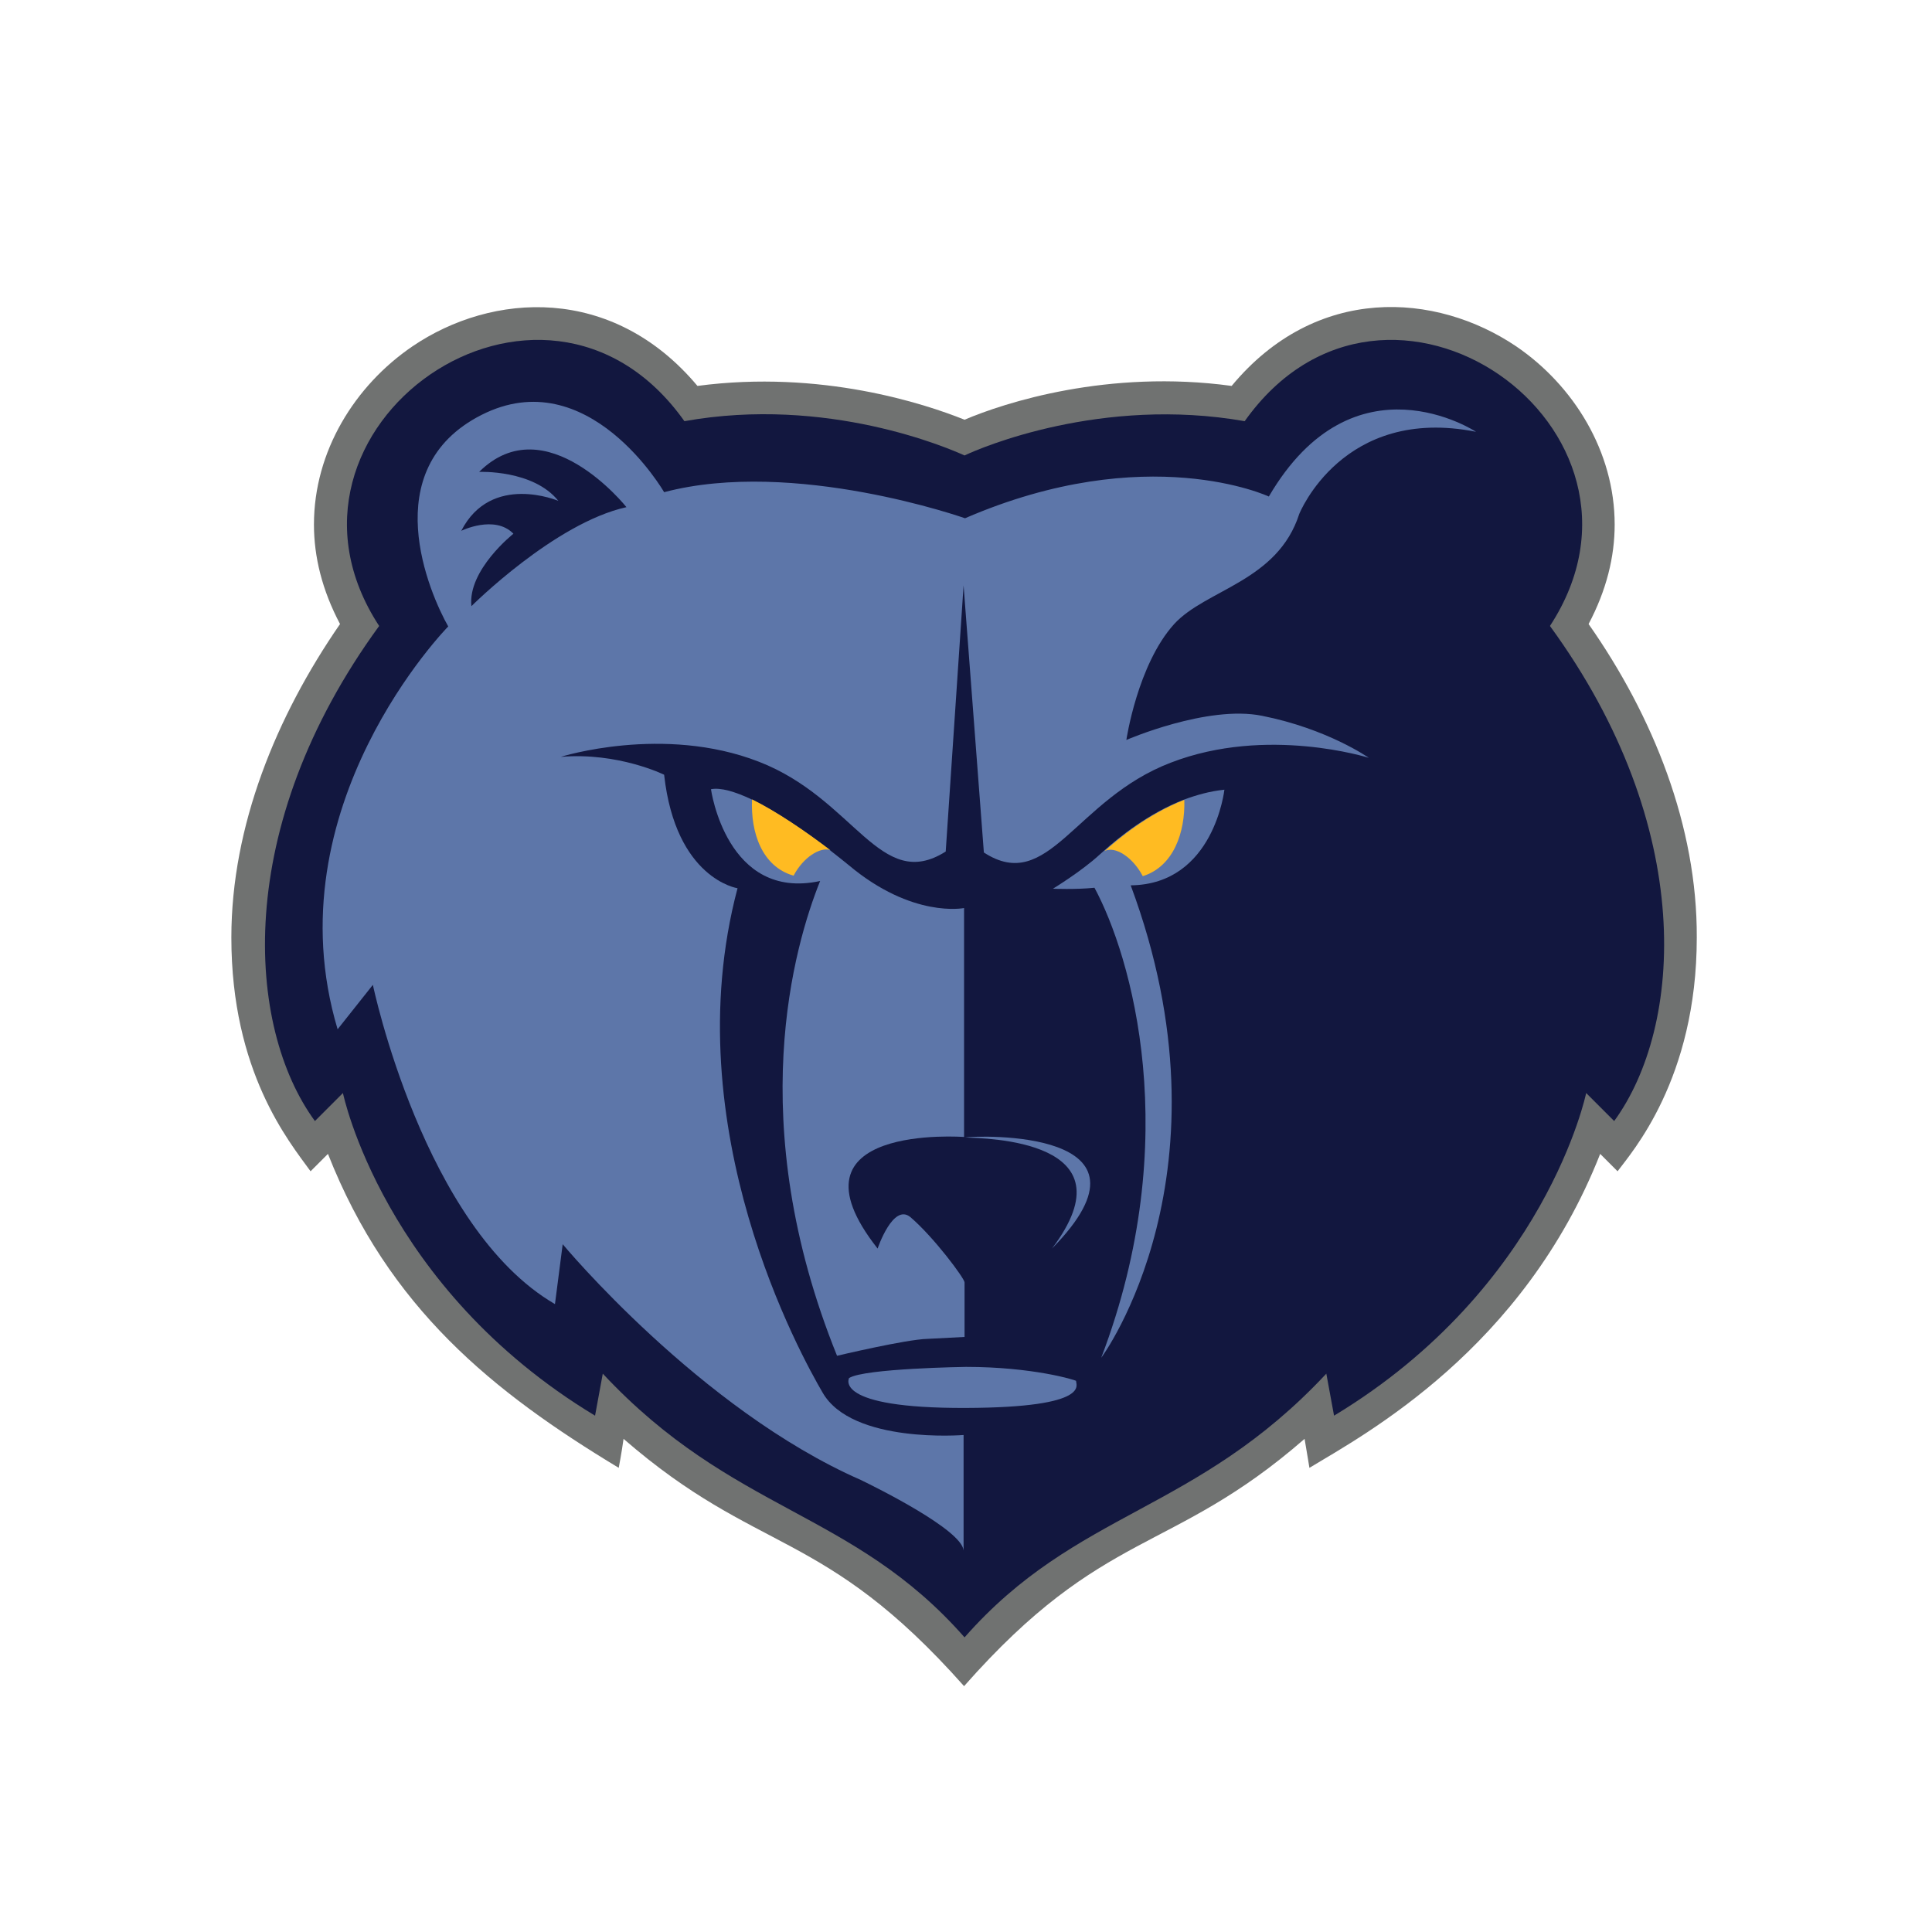
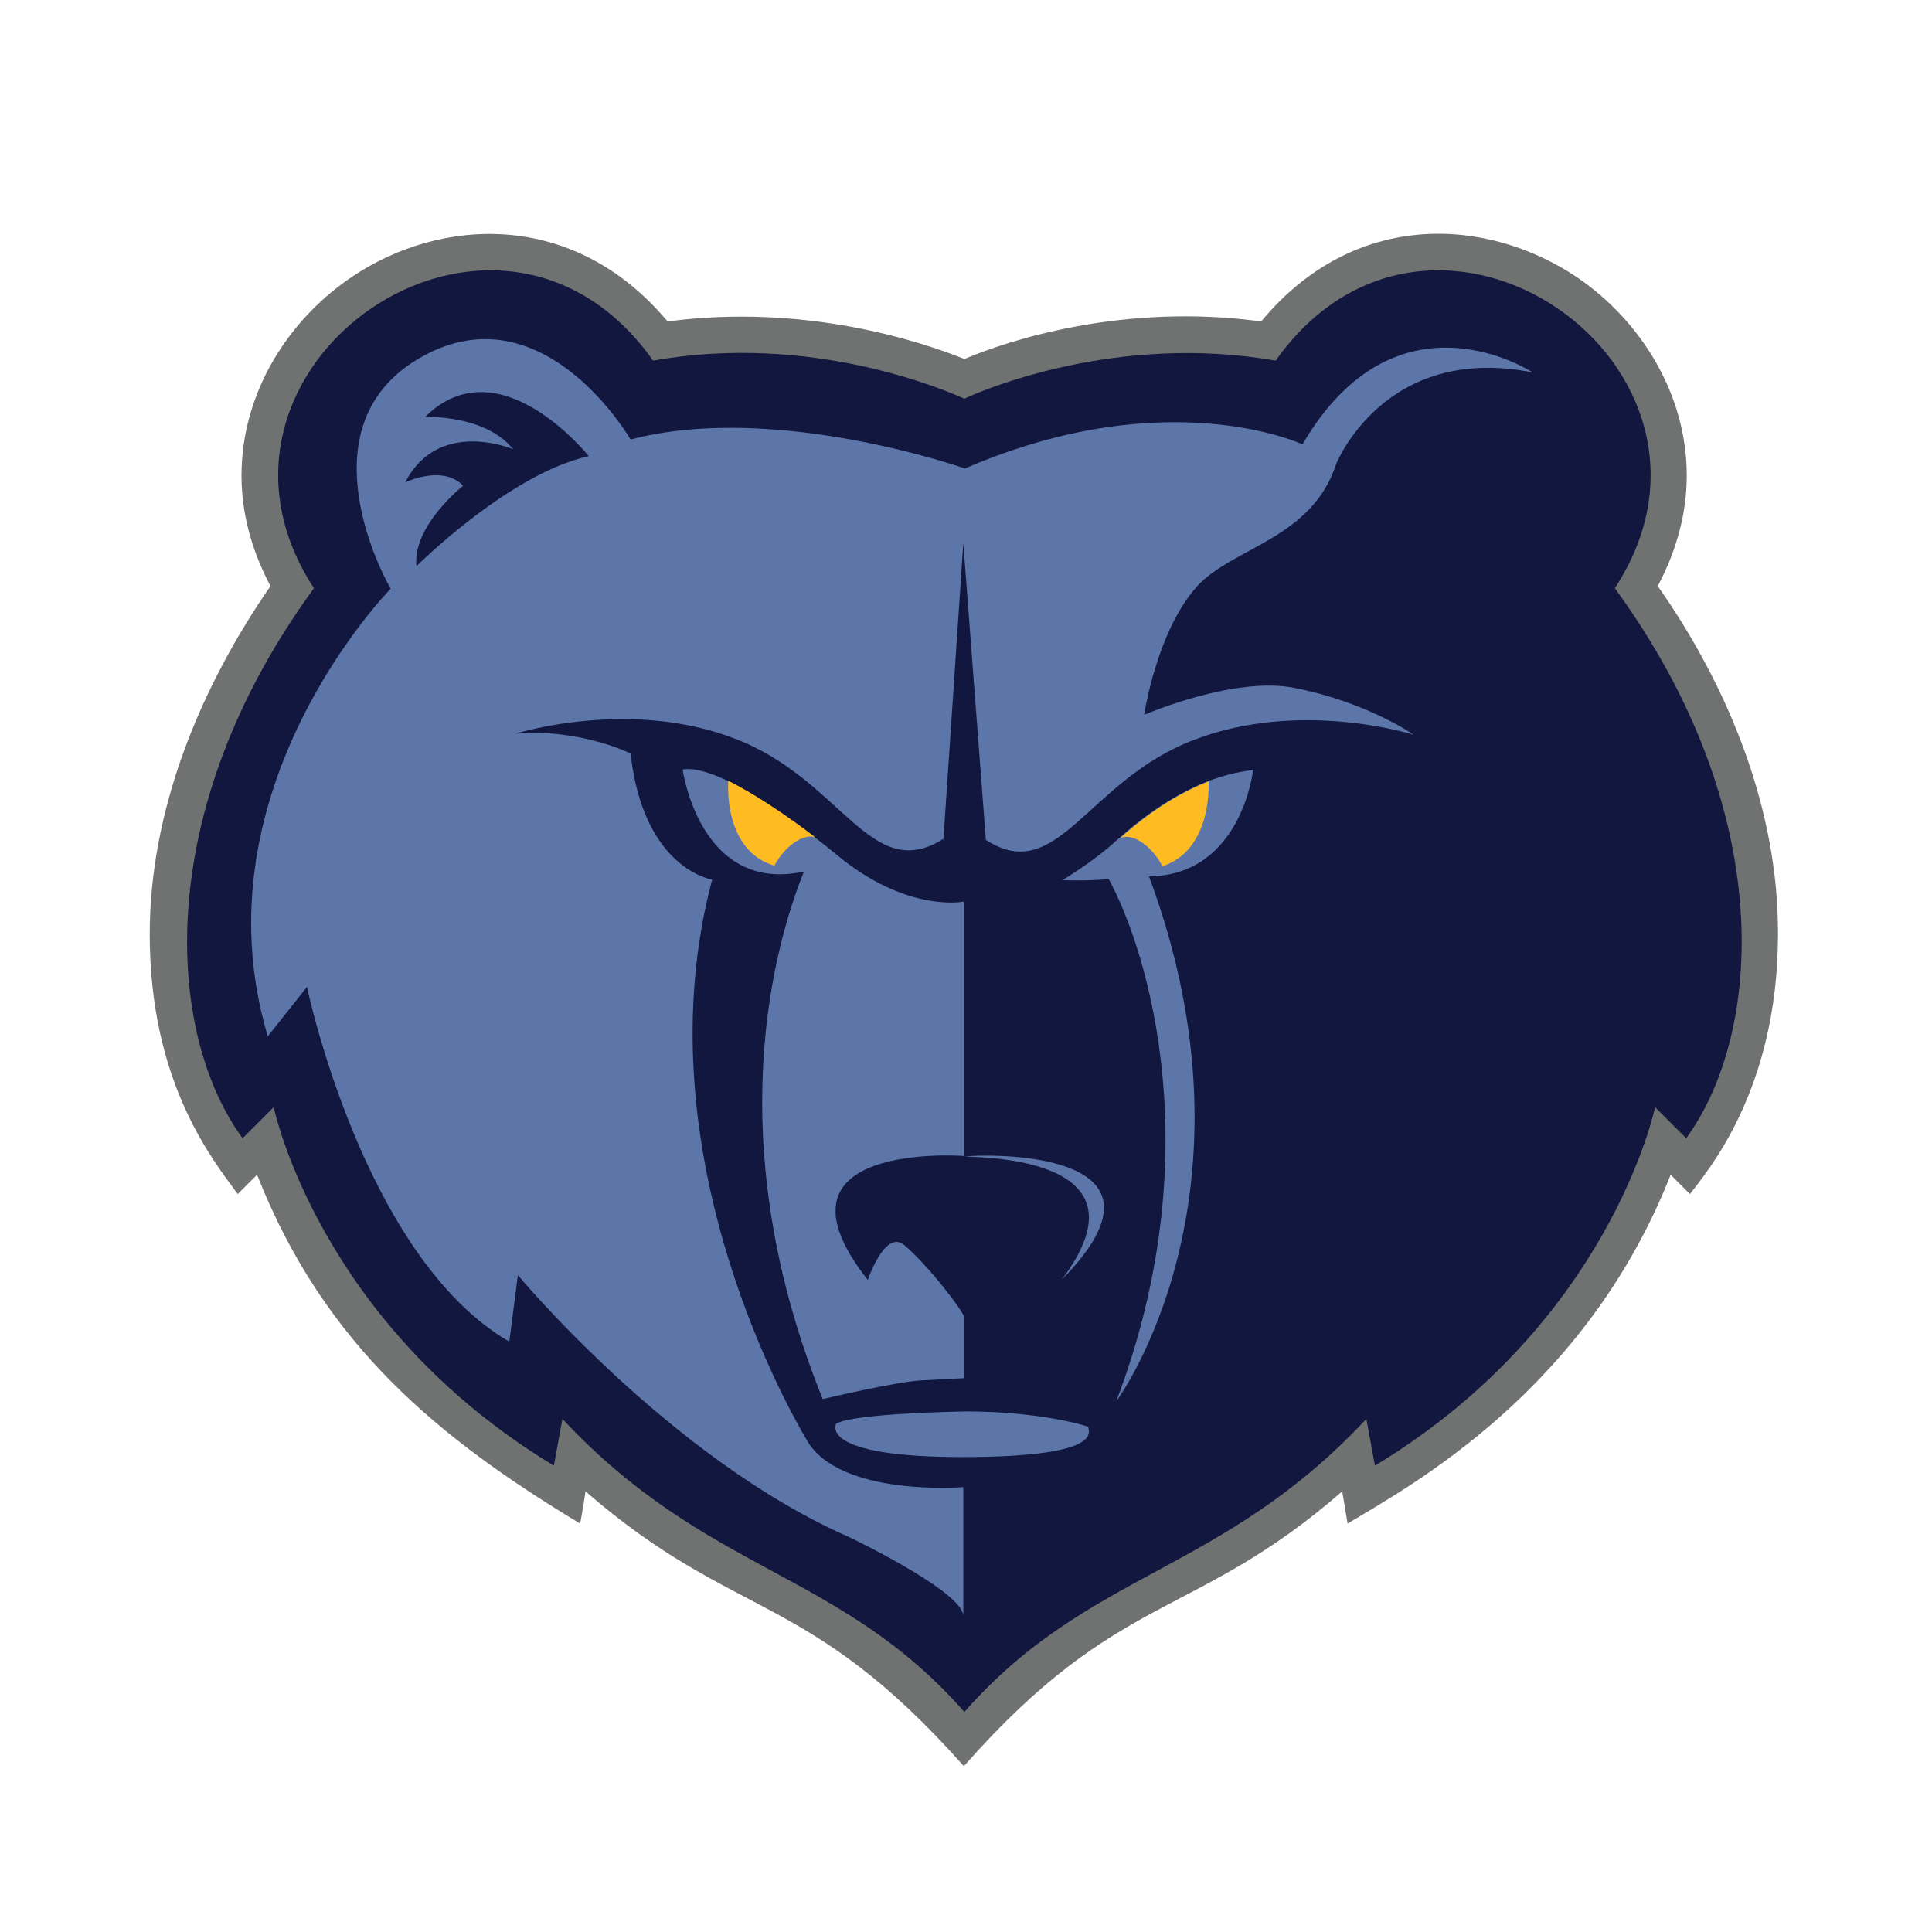
- <svg xmlns="http://www.w3.org/2000/svg" version="1.1" id="Layer_1" x="0px" y="0px" viewBox="0 0 400 400" style="enable-background:new 0 0 400 400;" xml:space="preserve">
+ <svg xmlns="http://www.w3.org/2000/svg" data-sfandom-renewal="20261009" shape-rendering="geometricPrecision" preserveAspectRatio="xMidYMid meet" version="1.1" id="Layer_1" x="0px" y="0px" viewBox="20 20 360 360" style="enable-background:new 0 0 400 400;" xml:space="preserve">
  <style type="text/css">
	.st0{fill:#707271;}
	.st1{fill:#12173F;}
	.st2{fill:#5D76A9;}
	.st3{fill:#FFBB22;}
</style>
  <g>
    <path class="st0" d="M328.9,129.2c3.7-7,5.4-13.9,5.4-20.6c0-15.1-8.5-28.8-20.4-36.9c-16.6-11.2-41.4-12.9-58.9,8.2   c-25.6-3.5-47.1,3.5-55.3,7c-8.2-3.3-29.7-10.4-55.3-7c-17.6-21-42.5-19.4-59-8.2c-11.9,8.1-20.4,21.7-20.4,36.9   c0,6.7,1.7,13.6,5.4,20.6c-13.2,19.1-22.5,41.8-22.5,64.9c0,27.8,11.9,42.2,16.4,48.4c0,0,1.9-1.9,3.6-3.6   c12.6,32,34.2,49.3,60.2,65c0,0,0.6-3.1,1-6c28,24.3,41.3,18.3,70.5,51.2c29-32.9,42.8-27.1,70.5-51.2c0.5,2.9,1,6,1,6   c11.6-7,44.3-24.6,60.2-65c1.6,1.6,3.6,3.6,3.6,3.6c2.8-3.8,16.4-19,16.4-48.4C351.4,171.1,342.3,148.3,328.9,129.2" />
    <path class="st1" d="M320.9,129.6c26.8-41-33.9-83.7-63.2-42.4c-29.6-5.2-54.7,5.5-58,7.1c-3.3-1.5-28.4-12.4-58-7.1   c-29.3-41.3-90,1.4-63.2,42.4C48,171.4,51,212.7,65.2,232.1l5.8-5.8c0,0,8.3,40.3,52.2,66.8l1.6-8.7c27,28.9,51.7,28.2,74.9,54.6   c23.2-26.4,47.9-25.7,74.9-54.6l1.6,8.7c43.9-26.5,52.2-66.8,52.2-66.8l5.8,5.8C348.4,212.6,351.4,171.4,320.9,129.6" />
    <path class="st2" d="M200,283c0,0-21,0.3-24.2,2.3c0,0-3.6,6.3,24.2,6.2c26.5-0.1,22.6-5,22.8-5.6C222.6,285.7,213.8,283,200,283" />
    <path class="st2" d="M181.7,258.5c0,0,3.2-9.5,6.8-6.5c4.9,4.2,11.2,12.7,11.2,13.5v11.3l-7.7,0.4c-4.4,0.1-18.7,3.5-18.7,3.5   c-19.6-48.5-8.8-85.1-3.5-98.3c-19.4,4.2-22.6-19-22.6-19c2-0.4,5,0.5,8.4,2.1c5.1,2.5,11.3,6.7,16.2,10.5l0,0   c1.4,1.1,2.8,2.2,3.9,3.1c13.2,11.1,23.9,8.9,23.9,8.9v47.4C199.7,235.4,161.2,232.5,181.7,258.5" />
    <path class="st2" d="M217.8,258.5c24.5-24.9-15.5-23.4-18-23C203.9,235.7,234.9,235.9,217.8,258.5" />
    <path class="st2" d="M234.1,183.3c22.1,59.4-5.9,97.6-6.1,97.8c17.3-45.4,6.2-83.2-1.4-97.3c-3.9,0.4-8.6,0.2-8.6,0.2   s5.9-3.6,9.6-7c0.3-0.3,0.6-0.5,0.9-0.8c3.1-2.8,9.1-7.7,16.5-10.6l0,0c2.7-1,5.5-1.8,8.5-2.1C253.5,163.4,251.4,183.1,234.1,183.3   " />
    <path class="st2" d="M269,106.4c0,0,9-22.5,36.6-17c0,0-25.3-16.7-42.9,13.4c0,0-25.2-11.8-62.9,4.5c0,0-35.4-12.5-62.3-5.4   c0,0-15.7-27.2-37.8-16S89,123,92.8,129.7c0,0-36.7,37.3-22.9,83.4l7.3-9.2c0,0,10.5,50.3,37.7,66.1l1.6-12.4   c0,0,28.4,34.2,61.7,48.8c3.1,1.5,20.9,10.3,21.3,14.6v-23.9c0,0-23.1,1.9-29.2-8.8c-4.2-7.2-30.8-54.7-17.6-104.4   c0,0-12.8-1.9-15.2-23.5c0,0-9.5-4.7-21.4-3.7c0,0,21.2-6.7,41,1c19.9,7.7,25.1,27.2,38.7,18.6l3.7-55.1l4.2,55.3   c13.4,8.7,18.8-11,38.7-18.6c19.9-7.7,41-1,41-1s-8.5-6-22.1-8.7c-11.3-2.3-28.1,5-28.1,5s2.3-15.6,9.9-24   C249.7,122,264.5,120.4,269,106.4z M97.6,125.5c-0.8-7.5,8.7-15,8.7-15c-3.9-4-10.8-0.6-10.8-0.6c6.2-12.1,20.1-6.2,20.1-6.2   c-5.2-6.5-16.4-6-16.4-6C113,84,129.7,105,129.7,105C114.8,108.3,97.6,125.5,97.6,125.5z" />
    <path class="st3" d="M171.9,176c-2.1-0.7-5.6,1.5-7.6,5.3c-6.6-1.9-8.9-9-8.6-15.8l0,0C160.8,168,166.9,172.2,171.9,176" />
    <path class="st3" d="M236.6,181.4c-2.1-4-5.8-6.3-7.9-5.2c3.1-2.8,9.1-7.7,16.5-10.6l0,0C245.4,172.3,243,179.4,236.6,181.4" />
  </g>
</svg>
